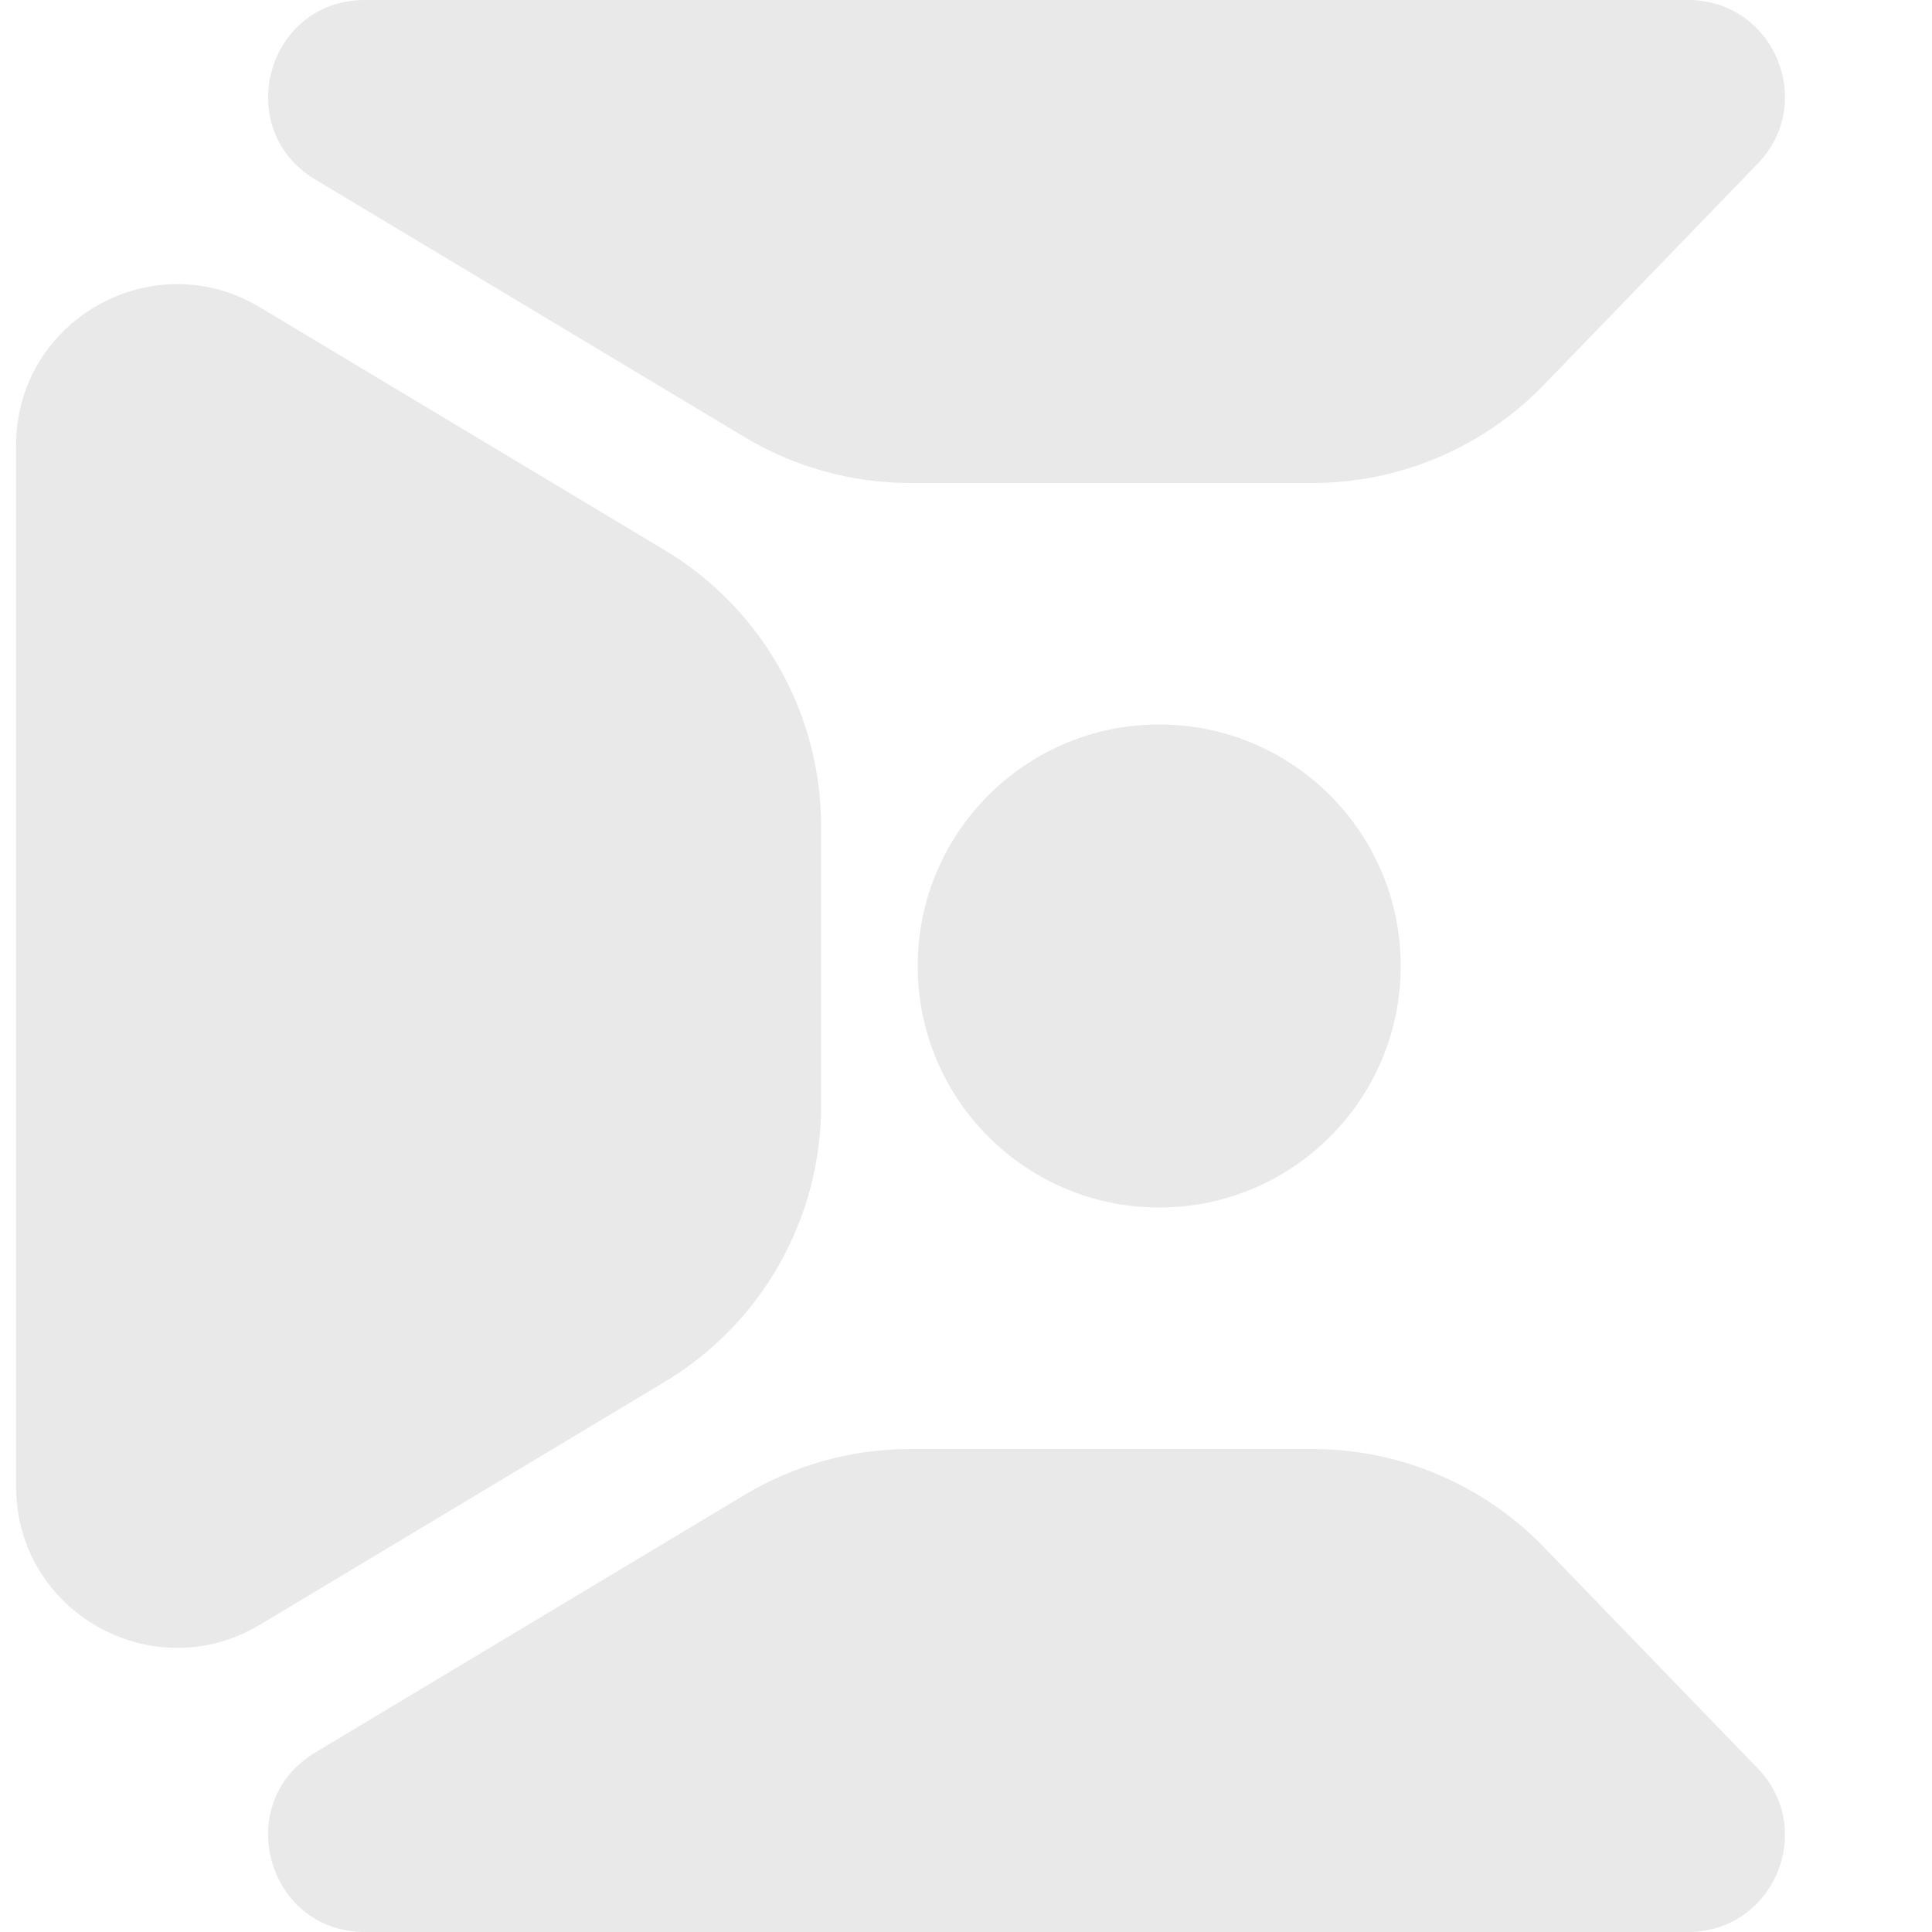
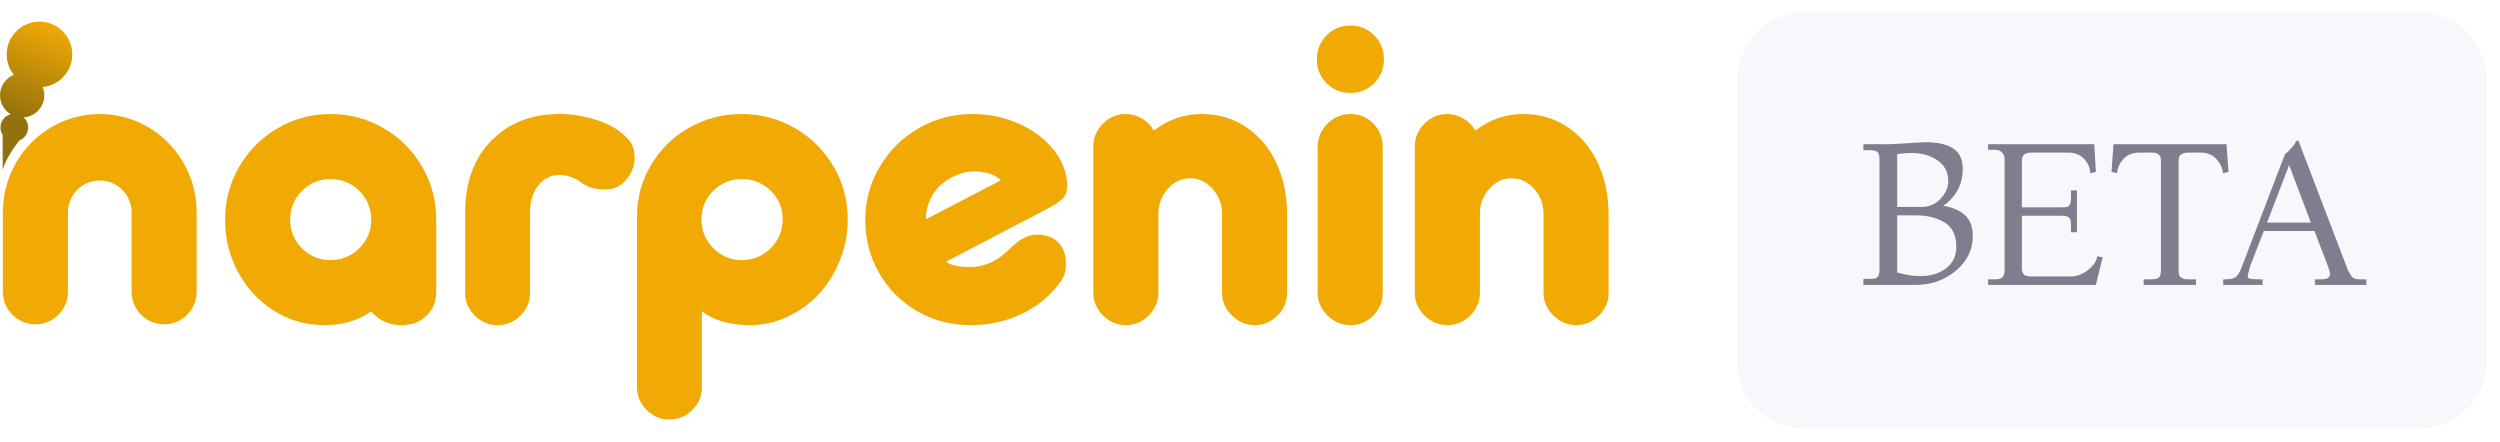
- <svg xmlns="http://www.w3.org/2000/svg" width="120" height="120" viewBox="0 0 120 120" fill="none">
-   <path d="M1 27.662C1 19.889 9.48 15.088 16.145 19.087L41.29 34.174C47.314 37.788 51 44.299 51 51.324L51 68.676C51 75.701 47.314 82.212 41.29 85.826L16.145 100.913C9.48 104.912 1 100.111 1 92.338L1 27.662Z" fill="#E9E9E9" />
-   <path d="M104.855 -3.00576e-06C110.151 -1.88027e-06 112.85 6.362 109.169 10.17L95.896 23.9C92.128 27.799 86.938 30 81.516 30L56.54 30C52.915 30 49.358 29.015 46.25 27.15L19.575 11.145C14.357 8.014 16.577 -2.17645e-05 22.662 -2.04714e-05L104.855 -3.00576e-06Z" fill="#E9E9E9" />
-   <path d="M104.855 120C110.151 120 112.85 113.638 109.169 109.83L95.896 96.1C92.128 92.201 86.938 90 81.516 90L56.54 90C52.915 90 49.358 90.985 46.25 92.85L19.575 108.855C14.357 111.986 16.577 120 22.662 120L104.855 120Z" fill="#E9E9E9" />
-   <rect x="57" y="45" width="30" height="30" rx="15" fill="#E9E9E9" />
+ <svg xmlns="http://www.w3.org/2000/svg" width="136" height="24" viewBox="0 0 136 24" fill="none">
+   <path fill-rule="evenodd" clip-rule="evenodd" d="M1.926 17.645C2.899 17.645 3.696 16.849 3.696 15.875V11.55C3.696 10.594 4.471 9.819 5.427 9.819C6.383 9.819 7.158 10.594 7.158 11.55V15.875C7.158 16.849 7.955 17.645 8.928 17.645C9.902 17.645 10.698 16.849 10.698 15.875V11.55V11.55C10.698 8.597 8.338 6.204 5.427 6.204C2.516 6.204 0.156 8.597 0.156 11.55V15.875C0.156 16.849 0.953 17.645 1.926 17.645L1.926 17.645Z" fill="#F1A904" />
+   <path fill-rule="evenodd" clip-rule="evenodd" d="M1.044 7.645C0.658 8.16 0.312 8.692 0.145 9.236V7.35C0.069 7.232 0.024 7.091 0.024 6.939C0.024 6.593 0.258 6.301 0.576 6.212C0.231 6.001 0 5.619 0 5.184C0 4.68 0.31 4.248 0.75 4.068C0.508 3.764 0.364 3.379 0.364 2.96C0.364 1.975 1.163 1.176 2.148 1.176C3.133 1.176 3.931 1.975 3.931 2.96C3.931 3.886 3.226 4.647 2.323 4.735C2.379 4.874 2.41 5.025 2.41 5.184C2.41 5.821 1.916 6.342 1.291 6.386C1.439 6.524 1.532 6.721 1.532 6.939C1.532 7.262 1.329 7.538 1.044 7.645L1.044 7.645Z" fill="url(#paint0_linear_570_7106)" />
+   <path d="M17.981 9.742C17.373 9.742 16.857 9.958 16.425 10.386C15.997 10.814 15.784 11.338 15.784 11.953C15.784 12.56 15.997 13.076 16.425 13.505C16.857 13.936 17.373 14.149 17.981 14.149C18.596 14.149 19.119 13.936 19.547 13.505C19.976 13.076 20.192 12.56 20.192 11.953C20.192 11.338 19.976 10.814 19.547 10.386C19.119 9.958 18.596 9.742 17.981 9.742ZM23.731 11.953V15.909C23.731 16.407 23.555 16.832 23.204 17.172C22.852 17.516 22.399 17.688 21.842 17.688C21.169 17.688 20.62 17.439 20.192 16.938C19.489 17.439 18.643 17.688 17.648 17.688C16.656 17.688 15.741 17.428 14.91 16.905C14.075 16.385 13.424 15.682 12.951 14.804C12.479 13.925 12.245 12.974 12.245 11.953C12.245 10.913 12.501 9.954 13.01 9.072C13.523 8.19 14.218 7.491 15.104 6.975C15.986 6.462 16.945 6.202 17.981 6.202C19.017 6.202 19.976 6.459 20.854 6.964C21.736 7.472 22.435 8.168 22.951 9.05C23.471 9.932 23.731 10.899 23.731 11.953L23.731 11.953ZM30.44 6.202C31.136 6.202 31.82 6.316 32.501 6.543C33.178 6.766 33.723 7.092 34.13 7.524C34.393 7.787 34.525 8.131 34.525 8.552C34.525 9.01 34.375 9.416 34.071 9.775C33.767 10.133 33.383 10.309 32.918 10.309C32.446 10.309 32.062 10.214 31.758 10.02C31.589 9.899 31.45 9.811 31.348 9.753C31.242 9.694 31.11 9.643 30.949 9.592C30.788 9.541 30.619 9.519 30.44 9.519C29.968 9.519 29.584 9.705 29.284 10.086C28.983 10.463 28.833 10.957 28.833 11.565V15.931C28.833 16.407 28.658 16.821 28.314 17.168C27.966 17.516 27.549 17.688 27.062 17.688C26.582 17.688 26.172 17.512 25.825 17.161C25.477 16.813 25.305 16.4 25.305 15.931V11.565C25.305 9.921 25.781 8.614 26.729 7.652C27.68 6.686 28.918 6.202 30.44 6.202ZM36.41 22.823C35.931 22.823 35.521 22.648 35.173 22.3C34.825 21.949 34.653 21.539 34.653 21.067V11.803C34.653 10.748 34.917 9.793 35.44 8.933C35.967 8.073 36.663 7.399 37.53 6.923C38.401 6.444 39.342 6.202 40.356 6.202C41.395 6.202 42.354 6.459 43.244 6.971C44.129 7.48 44.829 8.175 45.345 9.057C45.857 9.936 46.117 10.895 46.117 11.931C46.117 12.71 45.974 13.453 45.685 14.167C45.4 14.877 45.019 15.488 44.543 16.001C44.071 16.51 43.504 16.919 42.845 17.227C42.186 17.535 41.505 17.688 40.799 17.688C39.719 17.688 38.844 17.439 38.182 16.938V21.067C38.182 21.546 38.006 21.956 37.662 22.304C37.314 22.651 36.897 22.823 36.41 22.823L36.41 22.823ZM40.356 14.149C40.971 14.149 41.494 13.933 41.93 13.501C42.361 13.069 42.578 12.546 42.578 11.931C42.578 11.323 42.361 10.807 41.93 10.379C41.494 9.954 40.971 9.742 40.356 9.742C39.748 9.742 39.232 9.954 38.804 10.379C38.372 10.807 38.16 11.323 38.16 11.931C38.16 12.546 38.372 13.069 38.804 13.501C39.232 13.933 39.748 14.149 40.356 14.149ZM52.896 6.202C53.818 6.202 54.675 6.385 55.472 6.751C56.27 7.114 56.9 7.601 57.361 8.205C57.822 8.808 58.053 9.449 58.053 10.13C58.053 10.401 57.98 10.617 57.833 10.778C57.687 10.939 57.438 11.111 57.087 11.297L51.468 14.237C51.71 14.427 52.153 14.526 52.786 14.526C53.558 14.526 54.276 14.196 54.931 13.537C55.191 13.281 55.436 13.087 55.666 12.959C55.897 12.831 56.161 12.765 56.453 12.765C56.926 12.765 57.299 12.908 57.577 13.194C57.852 13.483 57.987 13.867 57.987 14.354C57.987 14.705 57.907 15.005 57.742 15.254C57.211 16.026 56.508 16.623 55.634 17.051C54.759 17.476 53.818 17.688 52.808 17.688C51.735 17.688 50.758 17.432 49.876 16.916C48.994 16.4 48.306 15.704 47.812 14.83C47.318 13.955 47.072 12.996 47.072 11.953C47.072 10.913 47.332 9.954 47.856 9.072C48.375 8.19 49.085 7.491 49.978 6.975C50.872 6.462 51.845 6.202 52.896 6.202V6.202ZM52.958 9.325C52.694 9.325 52.416 9.379 52.123 9.489C51.831 9.603 51.549 9.76 51.285 9.969C51.022 10.174 50.802 10.448 50.63 10.792C50.462 11.136 50.37 11.513 50.363 11.931L54.448 9.808C54.129 9.486 53.631 9.325 52.958 9.325H52.958ZM65.366 6.202C66.296 6.202 67.116 6.448 67.826 6.938C68.536 7.429 69.081 8.084 69.455 8.911C69.832 9.738 70.018 10.664 70.018 11.693V15.931C70.018 16.4 69.846 16.813 69.499 17.161C69.151 17.512 68.741 17.688 68.261 17.688C67.789 17.688 67.372 17.512 67.017 17.161C66.658 16.813 66.479 16.4 66.479 15.931V11.652C66.479 11.114 66.307 10.657 65.966 10.273C65.622 9.892 65.216 9.698 64.744 9.698C64.272 9.698 63.865 9.892 63.525 10.273C63.185 10.657 63.016 11.114 63.016 11.652V15.931C63.016 16.4 62.841 16.813 62.493 17.161C62.142 17.512 61.724 17.688 61.237 17.688C60.765 17.688 60.355 17.512 60.004 17.161C59.653 16.813 59.477 16.4 59.477 15.931V7.985C59.477 7.491 59.653 7.07 60.004 6.722C60.355 6.378 60.765 6.202 61.237 6.202C61.559 6.202 61.856 6.287 62.127 6.451C62.398 6.616 62.614 6.832 62.771 7.103C63.558 6.503 64.422 6.202 65.366 6.202H65.366ZM73.463 6.202C73.953 6.202 74.37 6.378 74.711 6.722C75.051 7.07 75.219 7.491 75.219 7.985V15.931C75.219 16.407 75.047 16.821 74.703 17.169C74.363 17.516 73.946 17.688 73.463 17.688C72.99 17.688 72.573 17.512 72.218 17.161C71.859 16.813 71.68 16.4 71.68 15.931V7.985C71.68 7.498 71.859 7.081 72.211 6.729C72.566 6.378 72.983 6.202 73.463 6.202ZM72.163 1.924C72.515 1.569 72.947 1.389 73.463 1.389C73.975 1.389 74.407 1.569 74.758 1.924C75.11 2.282 75.285 2.718 75.285 3.234C75.285 3.739 75.11 4.171 74.758 4.526C74.407 4.877 73.975 5.057 73.463 5.057C72.947 5.057 72.515 4.877 72.163 4.526C71.812 4.171 71.64 3.739 71.64 3.234C71.64 2.718 71.812 2.282 72.163 1.924ZM82.855 6.202C83.784 6.202 84.604 6.448 85.314 6.938C86.025 7.429 86.57 8.084 86.943 8.911C87.32 9.738 87.507 10.664 87.507 11.693V15.931C87.507 16.4 87.335 16.813 86.987 17.161C86.639 17.512 86.23 17.688 85.75 17.688C85.278 17.688 84.861 17.512 84.506 17.161C84.147 16.813 83.968 16.4 83.968 15.931V11.652C83.968 11.114 83.796 10.657 83.455 10.273C83.111 9.892 82.705 9.698 82.233 9.698C81.76 9.698 81.354 9.892 81.014 10.273C80.673 10.657 80.505 11.114 80.505 11.652V15.931C80.505 16.4 80.329 16.813 79.981 17.161C79.63 17.512 79.213 17.688 78.726 17.688C78.254 17.688 77.844 17.512 77.493 17.161C77.141 16.813 76.966 16.4 76.966 15.931V7.985C76.966 7.491 77.141 7.07 77.493 6.722C77.844 6.378 78.254 6.202 78.726 6.202C79.048 6.202 79.345 6.287 79.615 6.451C79.886 6.616 80.102 6.832 80.26 7.103C81.047 6.503 81.91 6.202 82.855 6.202H82.855Z" fill="#F1A904" />
+   <rect x="94.507" y="0.677" width="40.761" height="22.646" rx="3.646" fill="#F6F8FC" />
+   <path d="M102.835 7.843L104.716 7.734C105.708 7.734 106.339 7.974 106.609 8.456C106.718 8.652 106.773 8.893 106.773 9.178C106.773 10.023 106.423 10.694 105.723 11.19C106.466 11.329 106.948 11.62 107.167 12.065C107.269 12.284 107.32 12.546 107.32 12.853C107.32 13.589 107.01 14.216 106.39 14.734C105.777 15.245 105.052 15.5 104.213 15.5H101.369V15.172H101.741C101.96 15.172 102.098 15.132 102.157 15.051C102.215 14.971 102.244 14.851 102.244 14.69V8.652C102.244 8.477 102.211 8.353 102.146 8.281C102.087 8.208 101.953 8.171 101.741 8.171H101.369V7.843H102.835ZM104.016 8.324C103.725 8.324 103.455 8.346 103.207 8.39V11.256H104.541C104.942 11.256 105.281 11.11 105.559 10.818C105.843 10.519 105.985 10.198 105.985 9.856C105.985 9.36 105.788 8.981 105.395 8.718C105.001 8.456 104.541 8.324 104.016 8.324ZM104.213 11.715H103.207V14.822C103.652 14.953 104.067 15.019 104.454 15.019C105.037 15.019 105.511 14.876 105.876 14.592C106.24 14.3 106.423 13.91 106.423 13.422C106.423 12.773 106.189 12.32 105.723 12.065C105.307 11.832 104.804 11.715 104.213 11.715ZM114.015 15.5H108.152V15.194H108.524C108.736 15.194 108.874 15.153 108.94 15.073C109.013 14.993 109.049 14.866 109.049 14.69V8.652C109.049 8.507 109.002 8.386 108.907 8.291C108.82 8.197 108.692 8.149 108.524 8.149H108.152V7.843H113.928L114.015 9.353L113.709 9.418C113.709 9.156 113.603 8.904 113.392 8.663C113.18 8.423 112.885 8.302 112.506 8.302H110.515C110.296 8.302 110.154 8.346 110.088 8.434C110.023 8.514 109.99 8.631 109.99 8.784V11.278H112.178C112.287 11.278 112.371 11.274 112.429 11.267C112.488 11.252 112.539 11.212 112.582 11.146C112.633 11.081 112.659 10.986 112.659 10.862V10.359H112.987V12.634H112.659V12.175C112.659 11.992 112.619 11.876 112.539 11.825C112.458 11.766 112.338 11.737 112.178 11.737H109.99V14.559C109.99 14.712 110.023 14.833 110.088 14.92C110.154 15 110.296 15.04 110.515 15.04H112.593C112.98 15.04 113.319 14.916 113.611 14.669C113.909 14.421 114.066 14.18 114.081 13.947L114.387 13.99L114.015 15.5ZM119.459 15.5H116.615V15.194H117.052C117.271 15.194 117.41 15.153 117.468 15.073C117.526 14.986 117.555 14.866 117.555 14.712V8.806C117.555 8.696 117.548 8.612 117.534 8.554C117.519 8.488 117.472 8.43 117.391 8.379C117.318 8.328 117.205 8.302 117.052 8.302H116.396C116.009 8.302 115.71 8.423 115.499 8.663C115.295 8.897 115.185 9.148 115.171 9.418L114.865 9.353L114.974 7.843H121.121L121.231 9.353L120.924 9.418C120.91 9.156 120.797 8.904 120.585 8.663C120.374 8.423 120.079 8.302 119.699 8.302H119.043C118.883 8.302 118.762 8.332 118.682 8.39C118.602 8.441 118.554 8.496 118.54 8.554C118.525 8.612 118.518 8.696 118.518 8.806V14.712C118.518 14.814 118.525 14.895 118.54 14.953C118.554 15.011 118.602 15.066 118.682 15.117C118.762 15.168 118.883 15.194 119.043 15.194H119.459V15.5ZM128.729 15.5H125.929V15.194H126.279C126.6 15.194 126.761 15.091 126.761 14.887C126.761 14.858 126.724 14.734 126.651 14.515L125.907 12.568H123.151L122.429 14.428C122.429 14.443 122.403 14.534 122.352 14.701C122.301 14.862 122.276 14.975 122.276 15.04C122.276 15.099 122.316 15.139 122.396 15.161C122.476 15.183 122.648 15.194 122.91 15.194H123.085V15.5H120.941V15.194H121.094C121.335 15.194 121.51 15.153 121.62 15.073C121.729 14.986 121.824 14.844 121.904 14.647L124.31 8.368C124.347 8.361 124.412 8.31 124.507 8.215C124.602 8.113 124.69 8.011 124.77 7.909C124.85 7.799 124.89 7.737 124.89 7.723C124.89 7.708 124.886 7.697 124.879 7.69L125.032 7.646L127.723 14.69C127.803 14.858 127.884 14.986 127.964 15.073C128.051 15.153 128.175 15.194 128.336 15.194H128.729V15.5ZM125.71 12.109L124.529 8.981L123.326 12.109H125.71Z" fill="#7E7E8E" />
+   <defs>
+     <linearGradient id="paint0_linear_570_7106" x1="0.515" y1="6.323" x2="2.573" y2="1.176" gradientUnits="userSpaceOnUse">
+       <stop stop-color="#93710E" />
+       <stop offset="1" stop-color="#F1A904" />
+     </linearGradient>
+   </defs>
</svg>
